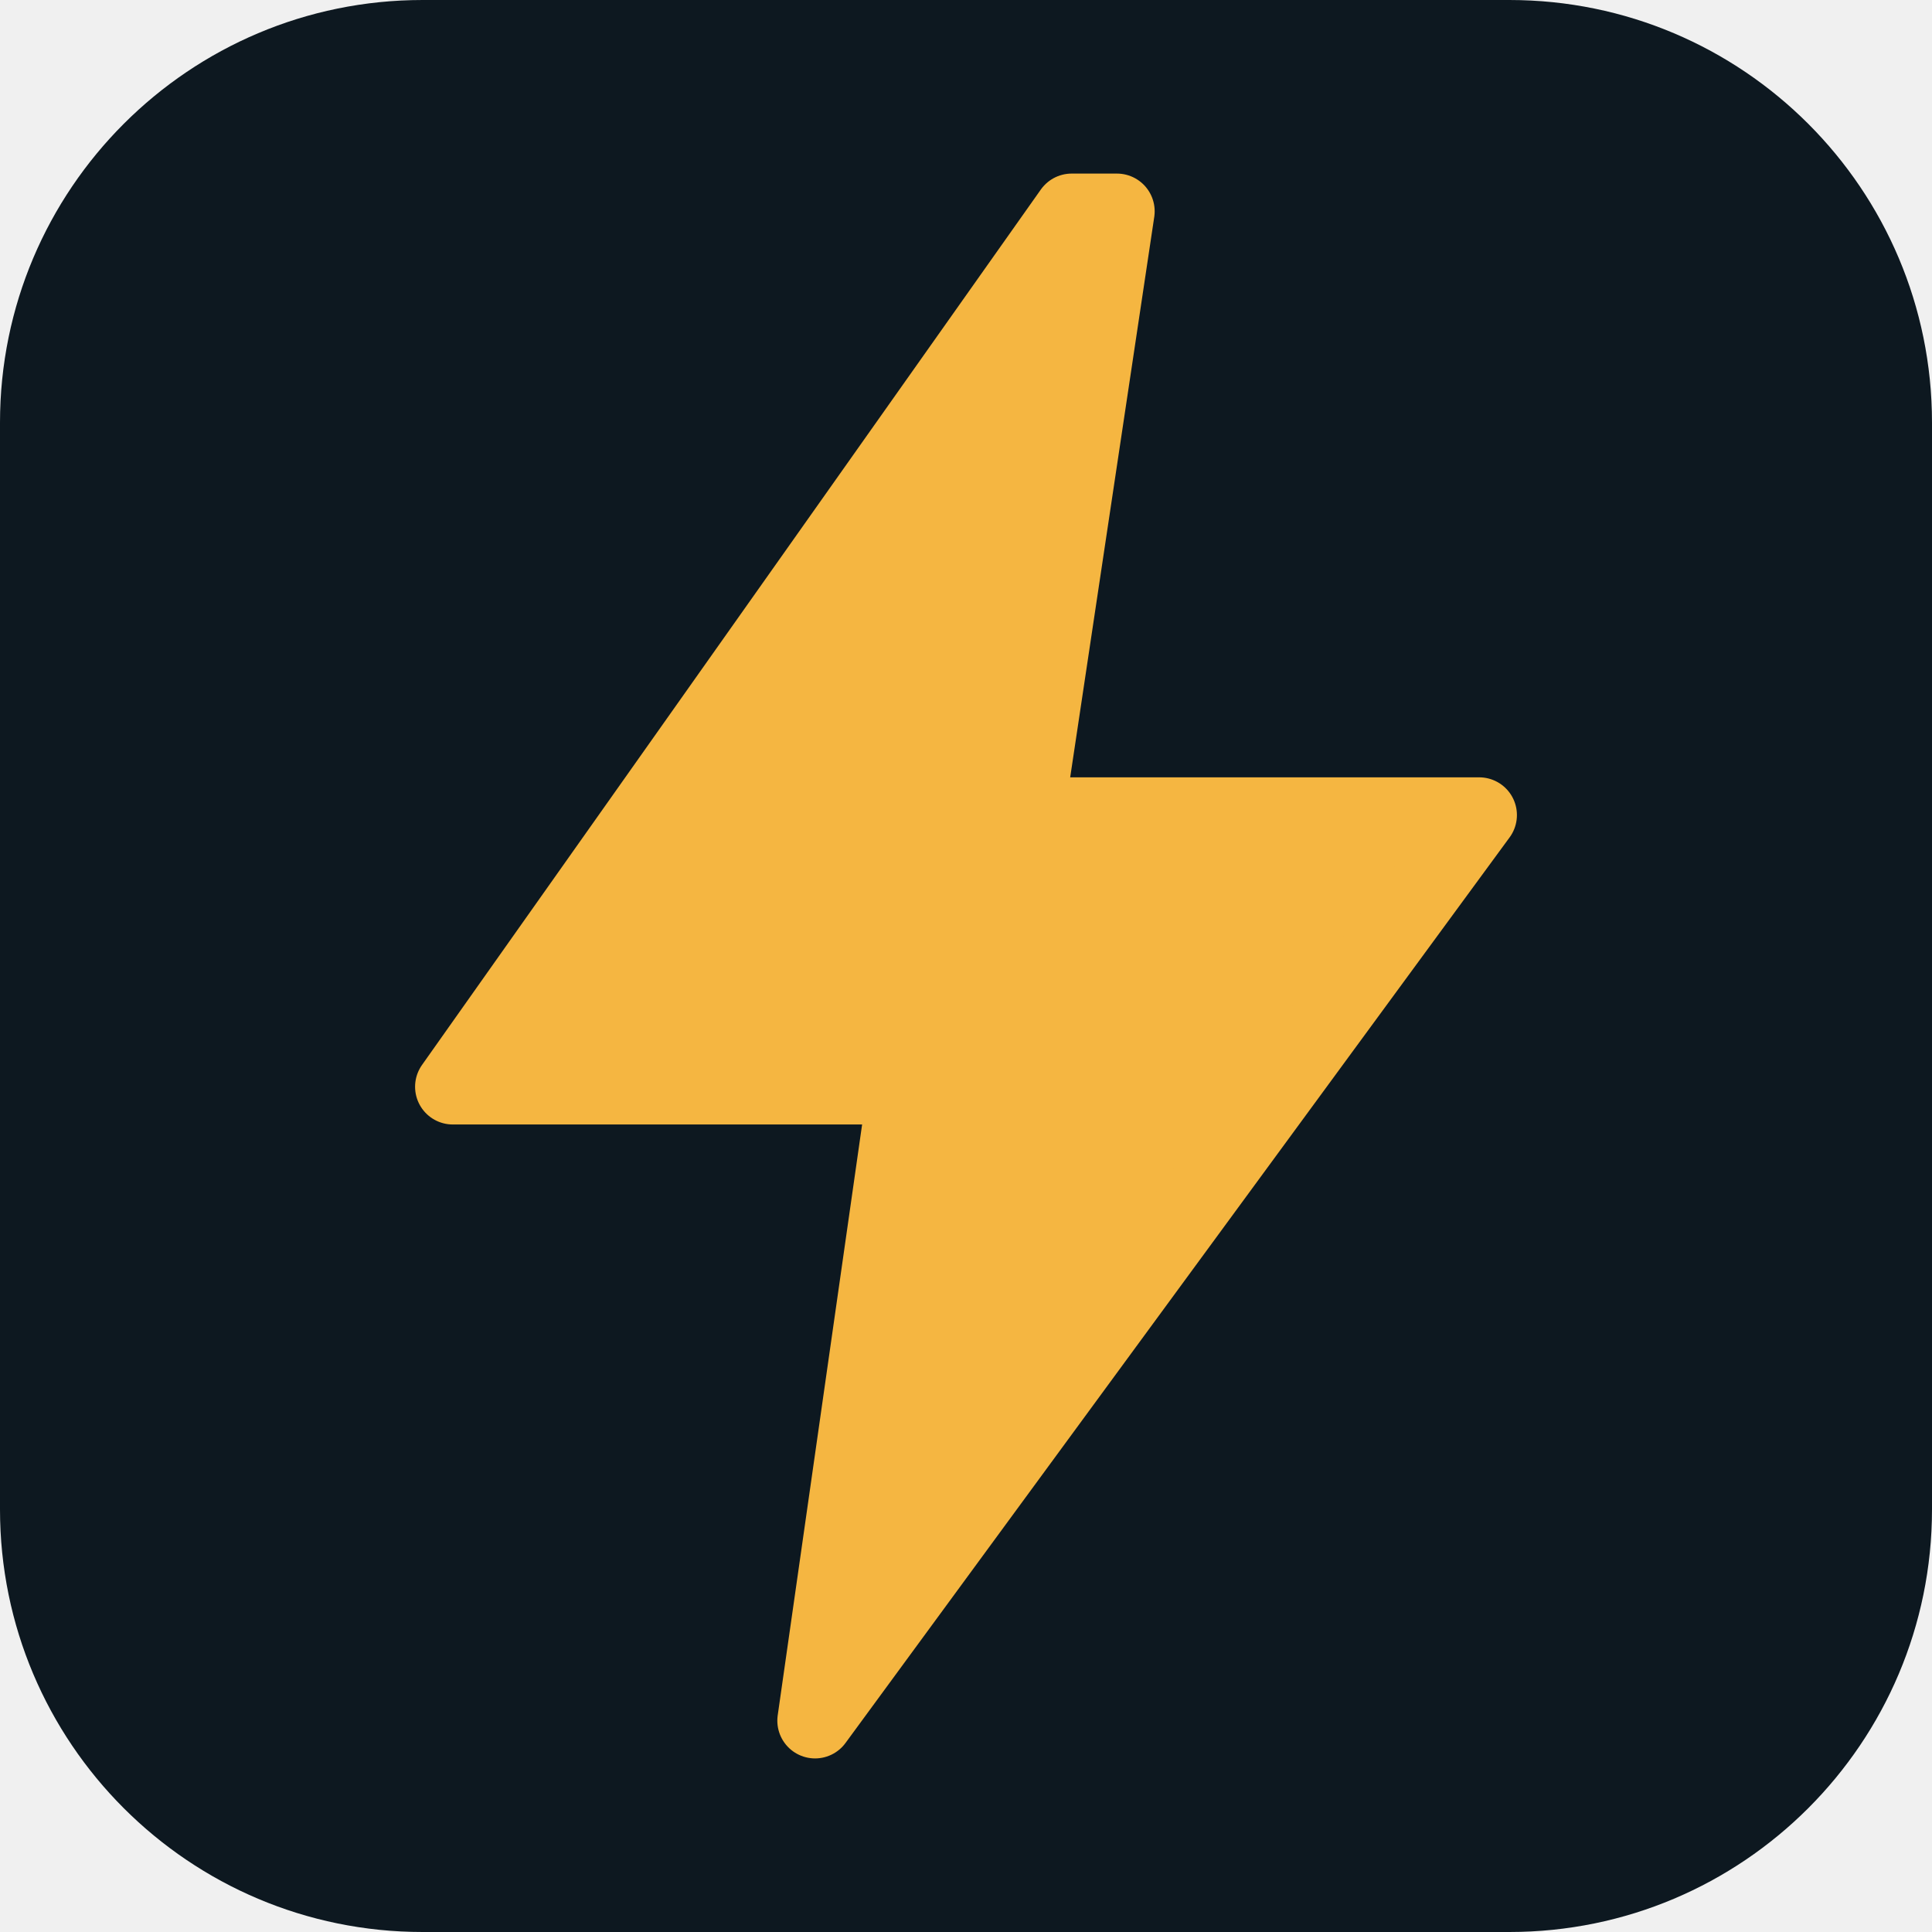
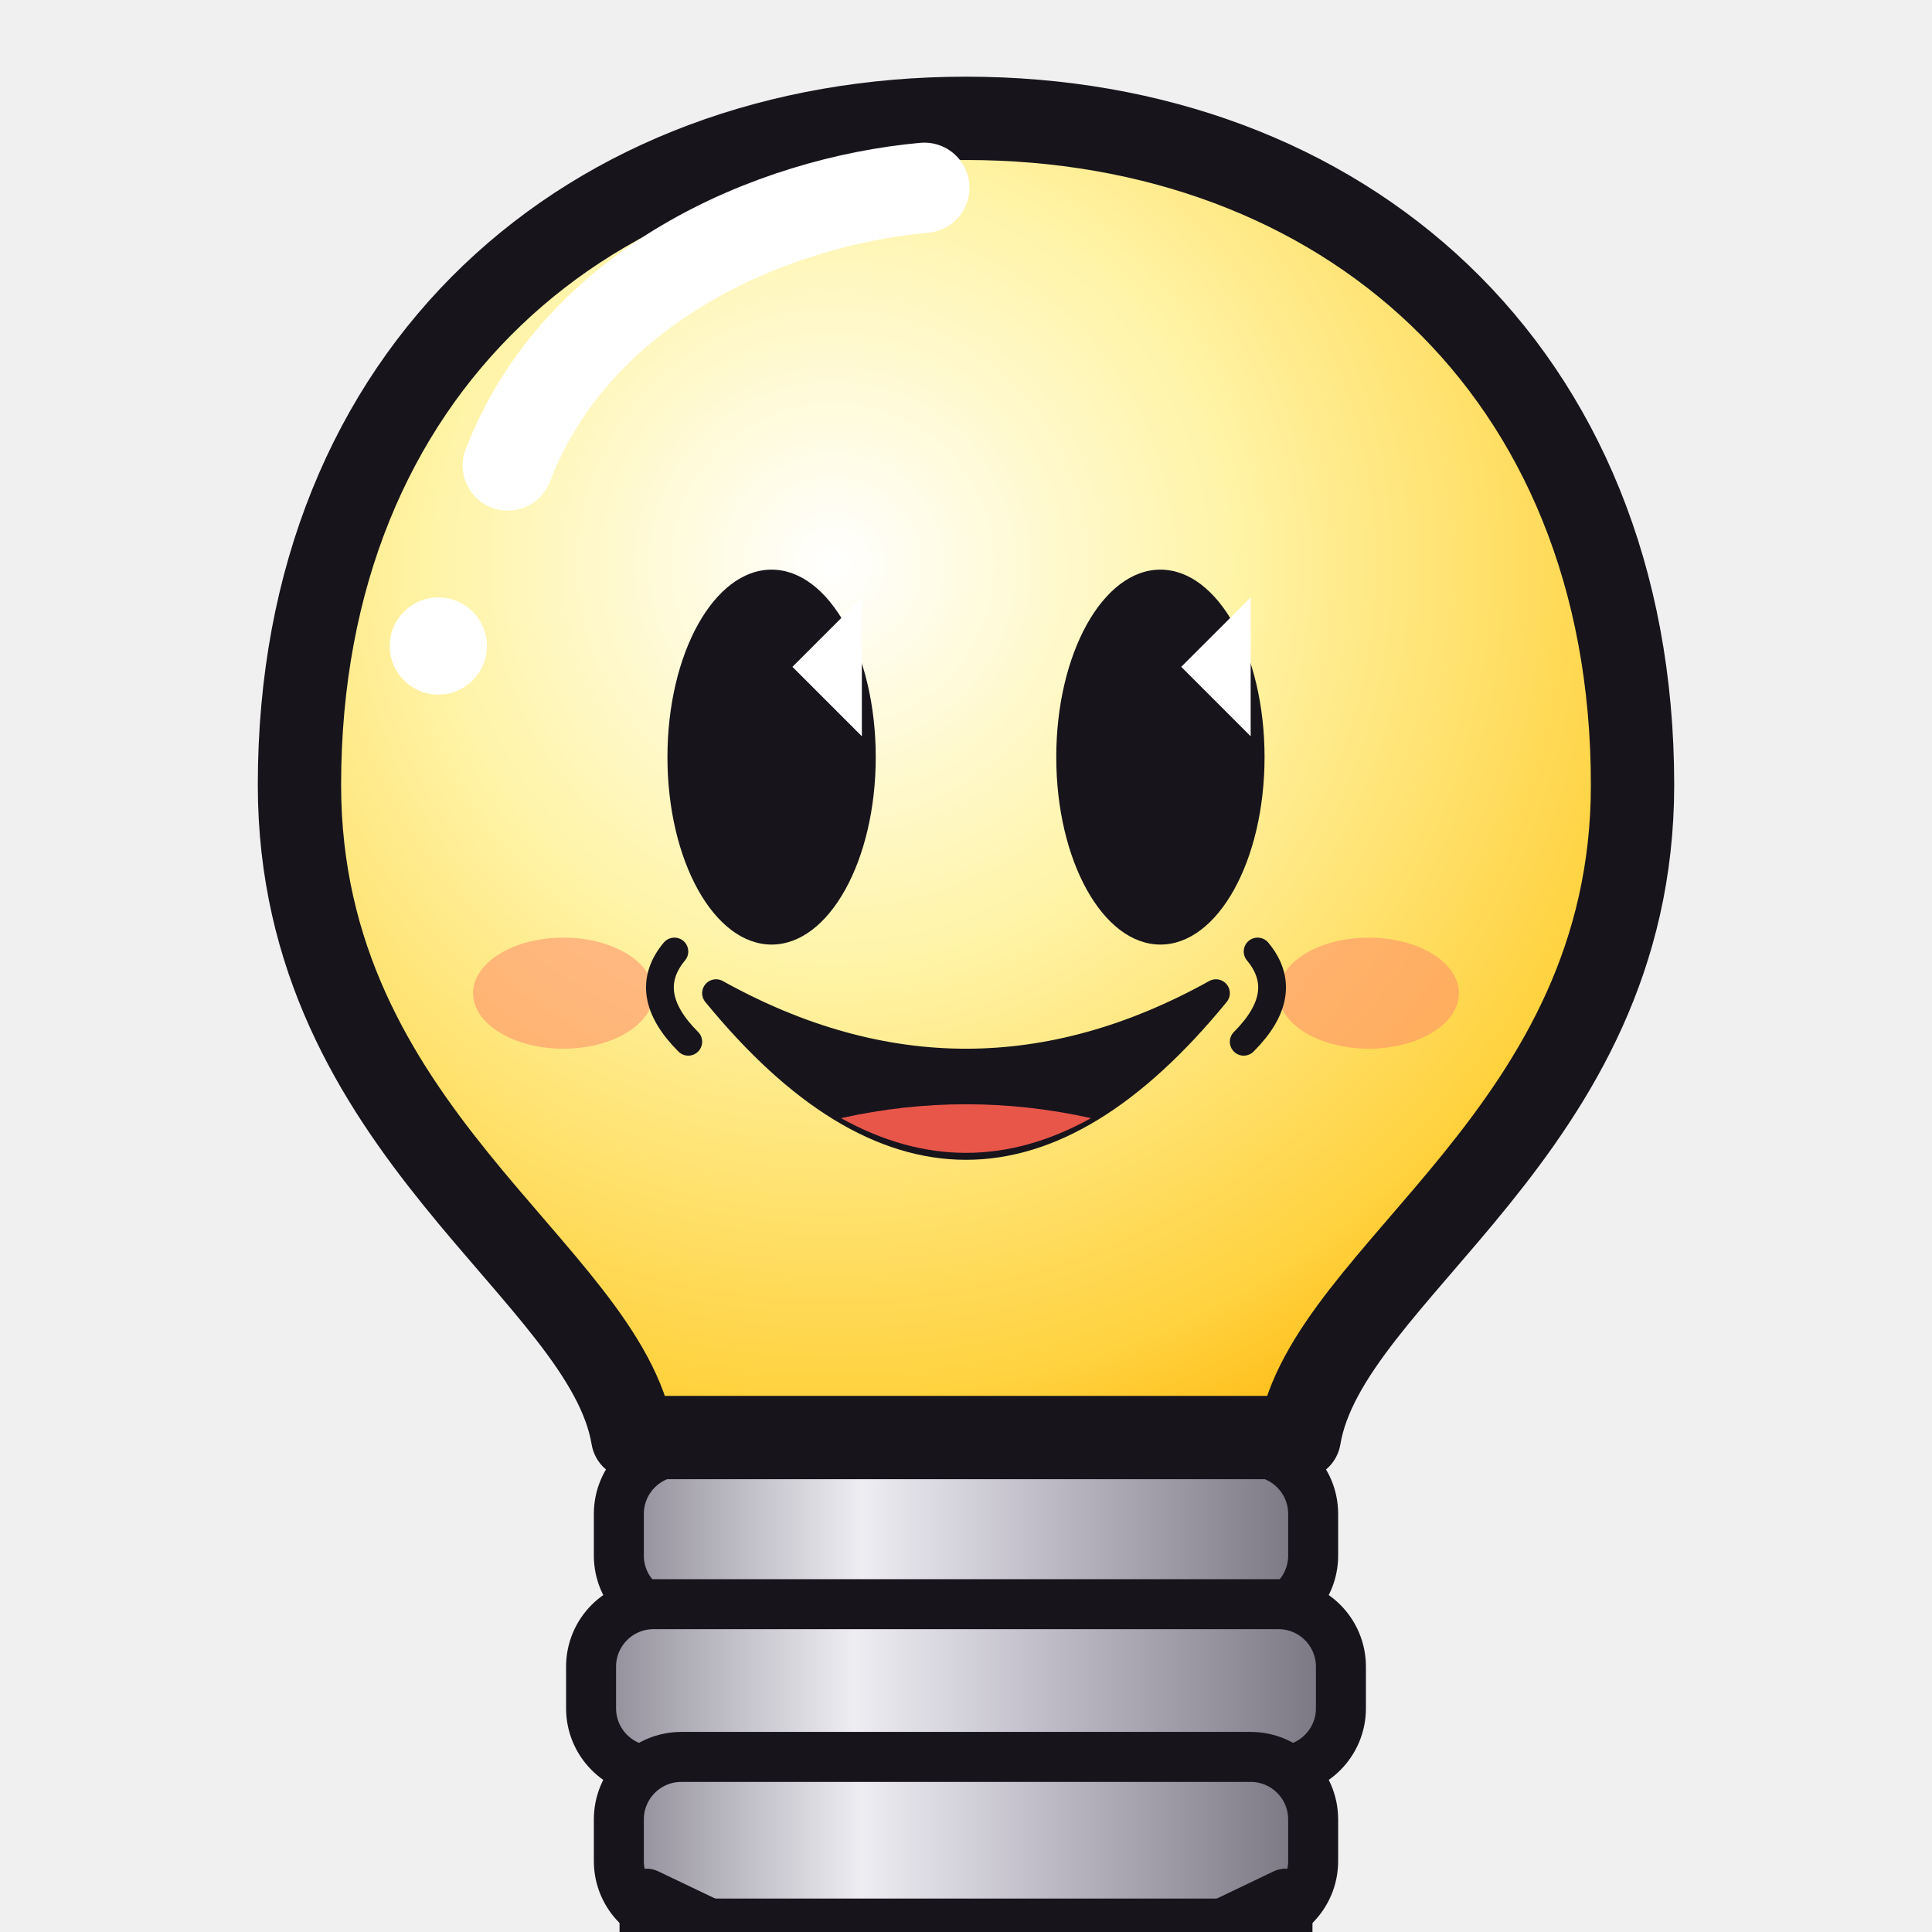
- <svg xmlns="http://www.w3.org/2000/svg" viewBox="0 0 64 64">
-   <rect width="64" height="64" rx="14" fill="#0D1820" />
-   <path d="M35.5 7 15 36h15l-3 21 22-30H34l3-20z" fill="#F5B641" stroke="#F5B641" stroke-width="2.5" stroke-linejoin="round" />
+ <svg xmlns="http://www.w3.org/2000/svg" viewBox="0 0 256 256" width="256" height="256">
+   <defs>
+     <radialGradient id="pcpGlass" cx=".4" cy=".34" r=".78">
+       <stop offset="0" stop-color="#ffffff" />
+       <stop offset=".38" stop-color="#fff4a8" />
+       <stop offset=".8" stop-color="#ffd23f" />
+       <stop offset="1" stop-color="#ffb000" />
+     </radialGradient>
+     <radialGradient id="pcpGlassOff" cx=".4" cy=".32" r=".8">
+       <stop offset="0" stop-color="#ffffff" />
+       <stop offset=".6" stop-color="#fdf6dc" />
+       <stop offset="1" stop-color="#e9dcb4" />
+     </radialGradient>
+     <linearGradient id="pcpScrew" x1="0" y1="0" x2="1" y2="0">
+       <stop offset="0" stop-color="#8d8a96" />
+       <stop offset=".35" stop-color="#eeedf2" />
+       <stop offset=".62" stop-color="#bdbac6" />
+       <stop offset="1" stop-color="#77737f" />
+     </linearGradient>
+     <radialGradient id="pcpHalo" cx=".5" cy=".5" r=".5">
+       <stop offset="0" stop-color="#fff3a0" stop-opacity=".95" />
+       <stop offset=".45" stop-color="#ffd23f" stop-opacity=".45" />
+       <stop offset="1" stop-color="#ffd23f" stop-opacity="0" />
+     </radialGradient>
+   </defs>
+   <g transform="translate(128,104) scale(.92)">
+     <rect x="-50.0" y="96" width="100" height="24" rx="9" fill="url(#pcpScrew)" stroke="#17141c" stroke-width="7.2" />
+     <rect x="-54.0" y="118" width="108" height="24" rx="9" fill="url(#pcpScrew)" stroke="#17141c" stroke-width="7.2" />
+     <rect x="-50.0" y="140" width="100" height="24" rx="9" fill="url(#pcpScrew)" stroke="#17141c" stroke-width="7.2" />
+     <path d="M-30,164 Q0,190 30,164 Z" fill="#17141c" />
+     <g transform="translate(0,182)">
+       <path d="M-46,-22 L0,0 L-46,22 Z" fill="#e8261c" stroke="#17141c" stroke-width="7.8" stroke-linejoin="round" />
+       <path d="M46,-22 L0,0 L46,22 Z" fill="#e8261c" stroke="#17141c" stroke-width="7.8" stroke-linejoin="round" />
+       <circle r="11" fill="#ff5a4a" stroke="#17141c" stroke-width="7.2" />
+     </g>
+     <path d="M-48,94 C-52,70 -96,50 -96,0 C-96,-60 -54,-96 0,-96 C54,-96 96,-60 96,0 C96,50 52,70 48,94 Z" fill="url(#pcpGlass)" stroke="#17141c" stroke-width="12" stroke-linejoin="round" />
+     <path d="M-66,-46 C-56,-72 -28,-84 -6,-86" fill="none" stroke="#fff" stroke-width="13" stroke-linecap="round" />
+     <circle cx="-76" cy="-20" r="7" fill="#fff" />
+     <ellipse cx="-28" cy="-4" rx="15" ry="27" fill="#17141c" />
+     <path d="M-25,-17 L-15,-27 L-15,-7 Z" fill="#fff" />
+     <ellipse cx="28" cy="-4" rx="15" ry="27" fill="#17141c" />
+     <path d="M31,-17 L41,-27 L41,-7 Z" fill="#fff" />
+     <ellipse cx="-58" cy="30" rx="13" ry="8" fill="#ff8a6a" opacity=".55" />
+     <ellipse cx="58" cy="30" rx="13" ry="8" fill="#ff8a6a" opacity=".55" />
+     <path d="M-36,30 Q0,74 36,30 Q0,50 -36,30 Z" fill="#17141c" stroke="#17141c" stroke-width="4" stroke-linejoin="round" />
+     <path d="M-18,48 Q0,58 18,48 Q0,44 -18,48 Z" fill="#e8564a" />
+     <path d="M-42,24 Q-47,30 -40,37 M42,24 Q47,30 40,37" stroke="#17141c" stroke-width="4" fill="none" stroke-linecap="round" />
+   </g>
</svg>
